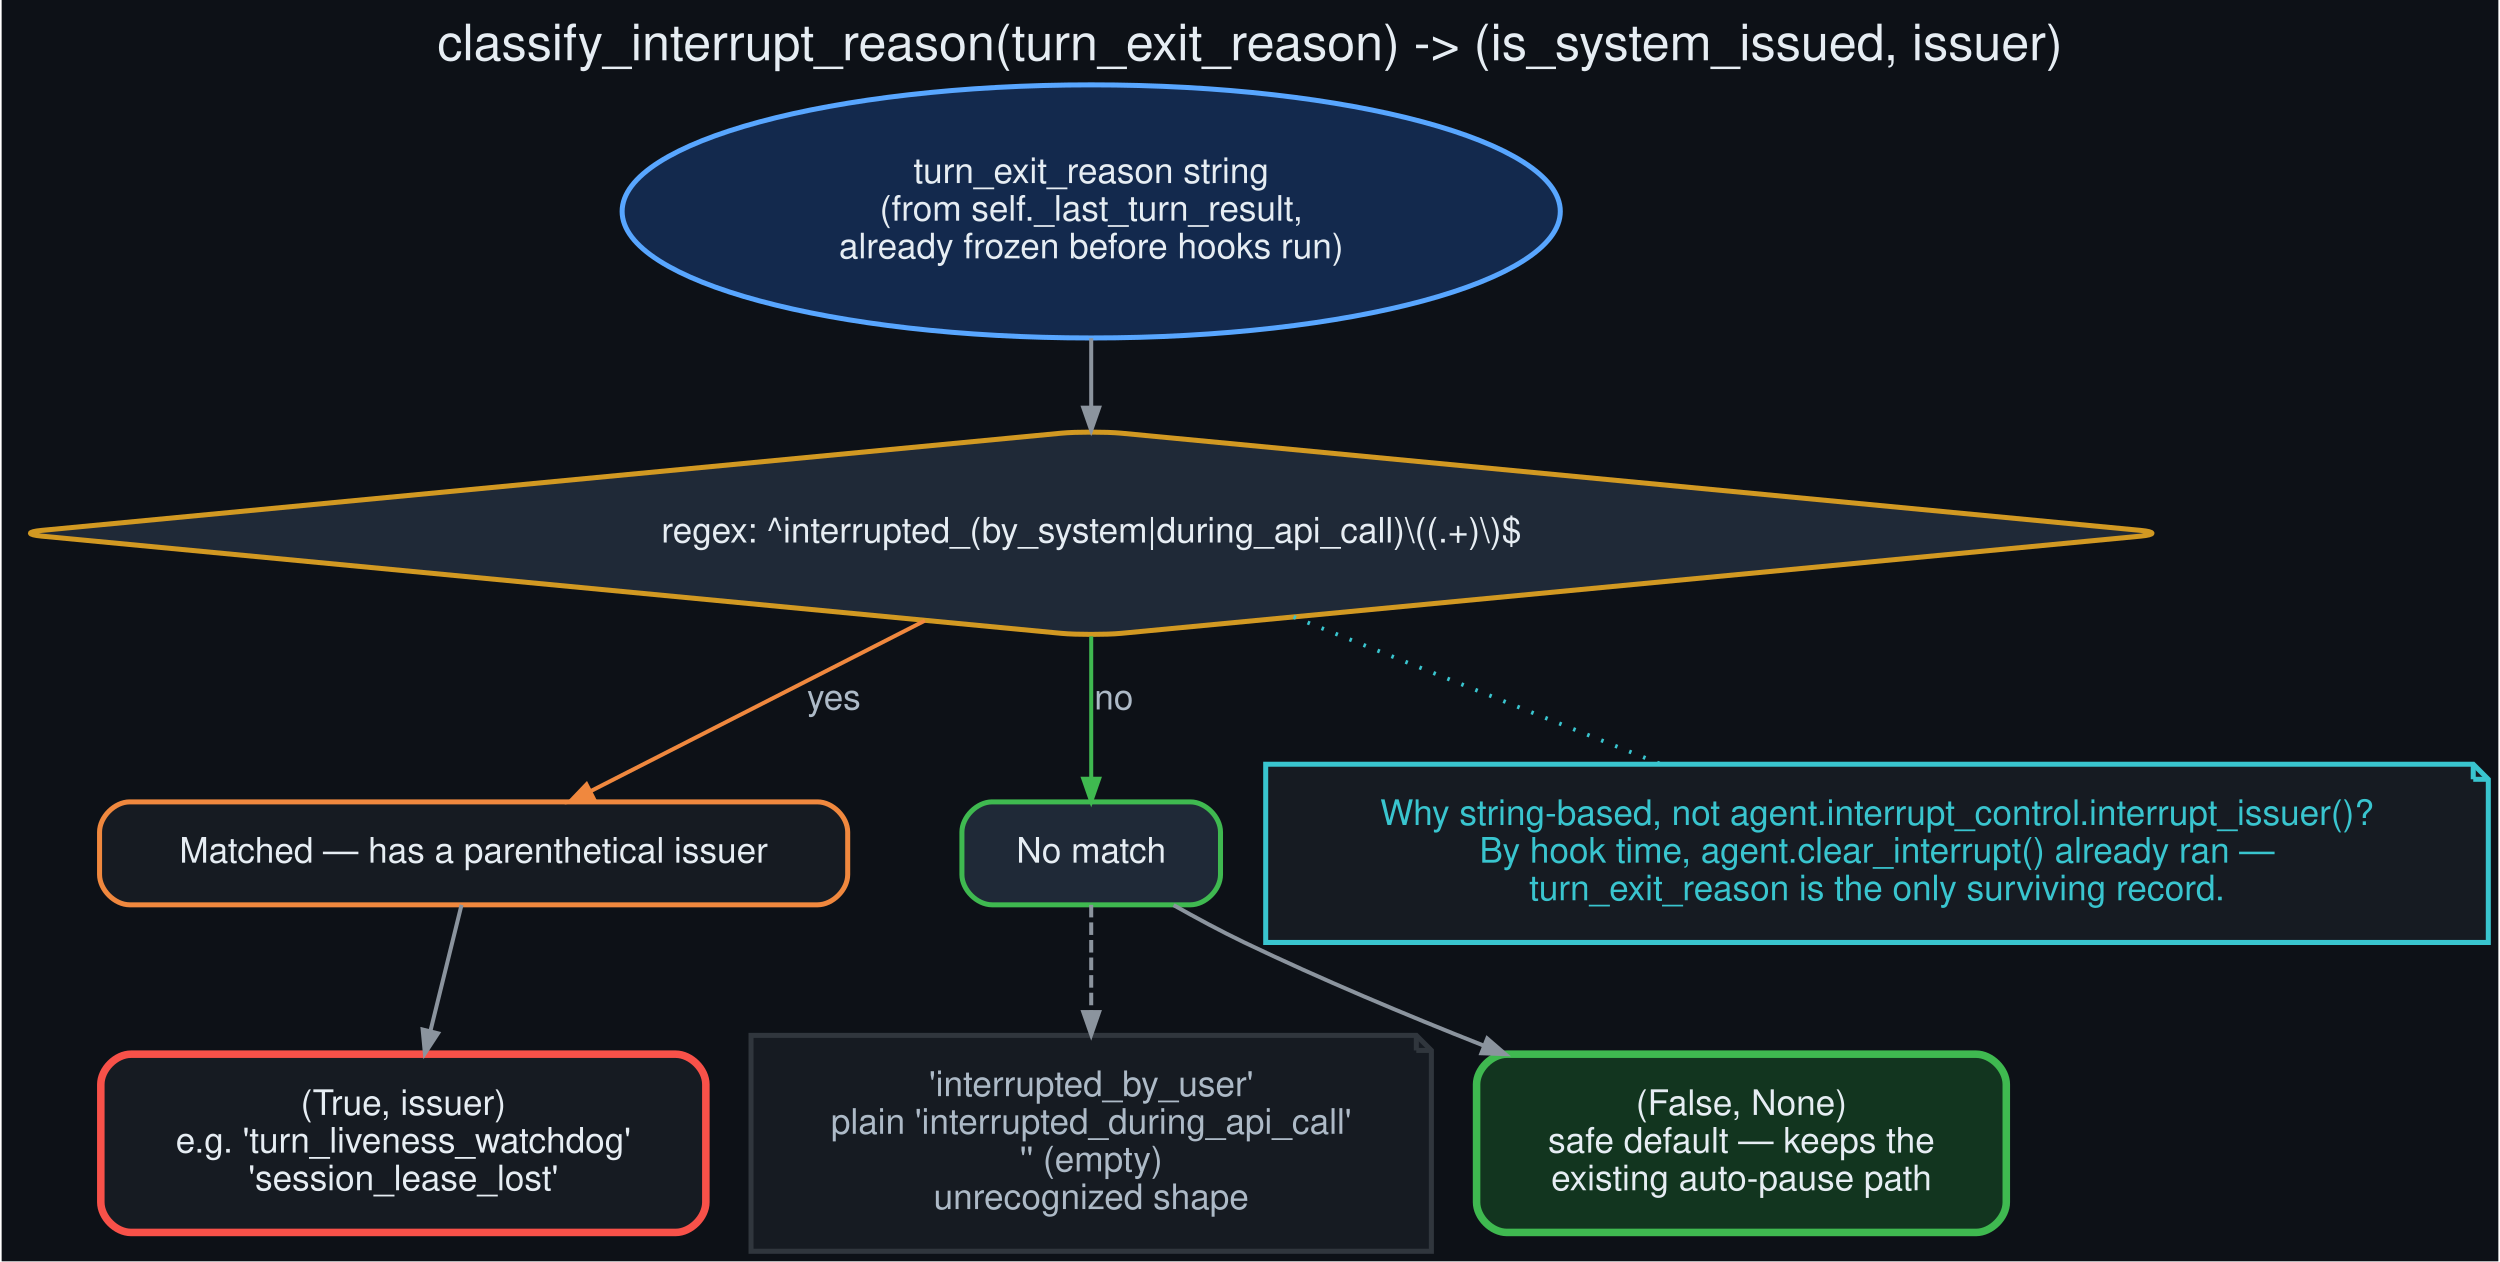
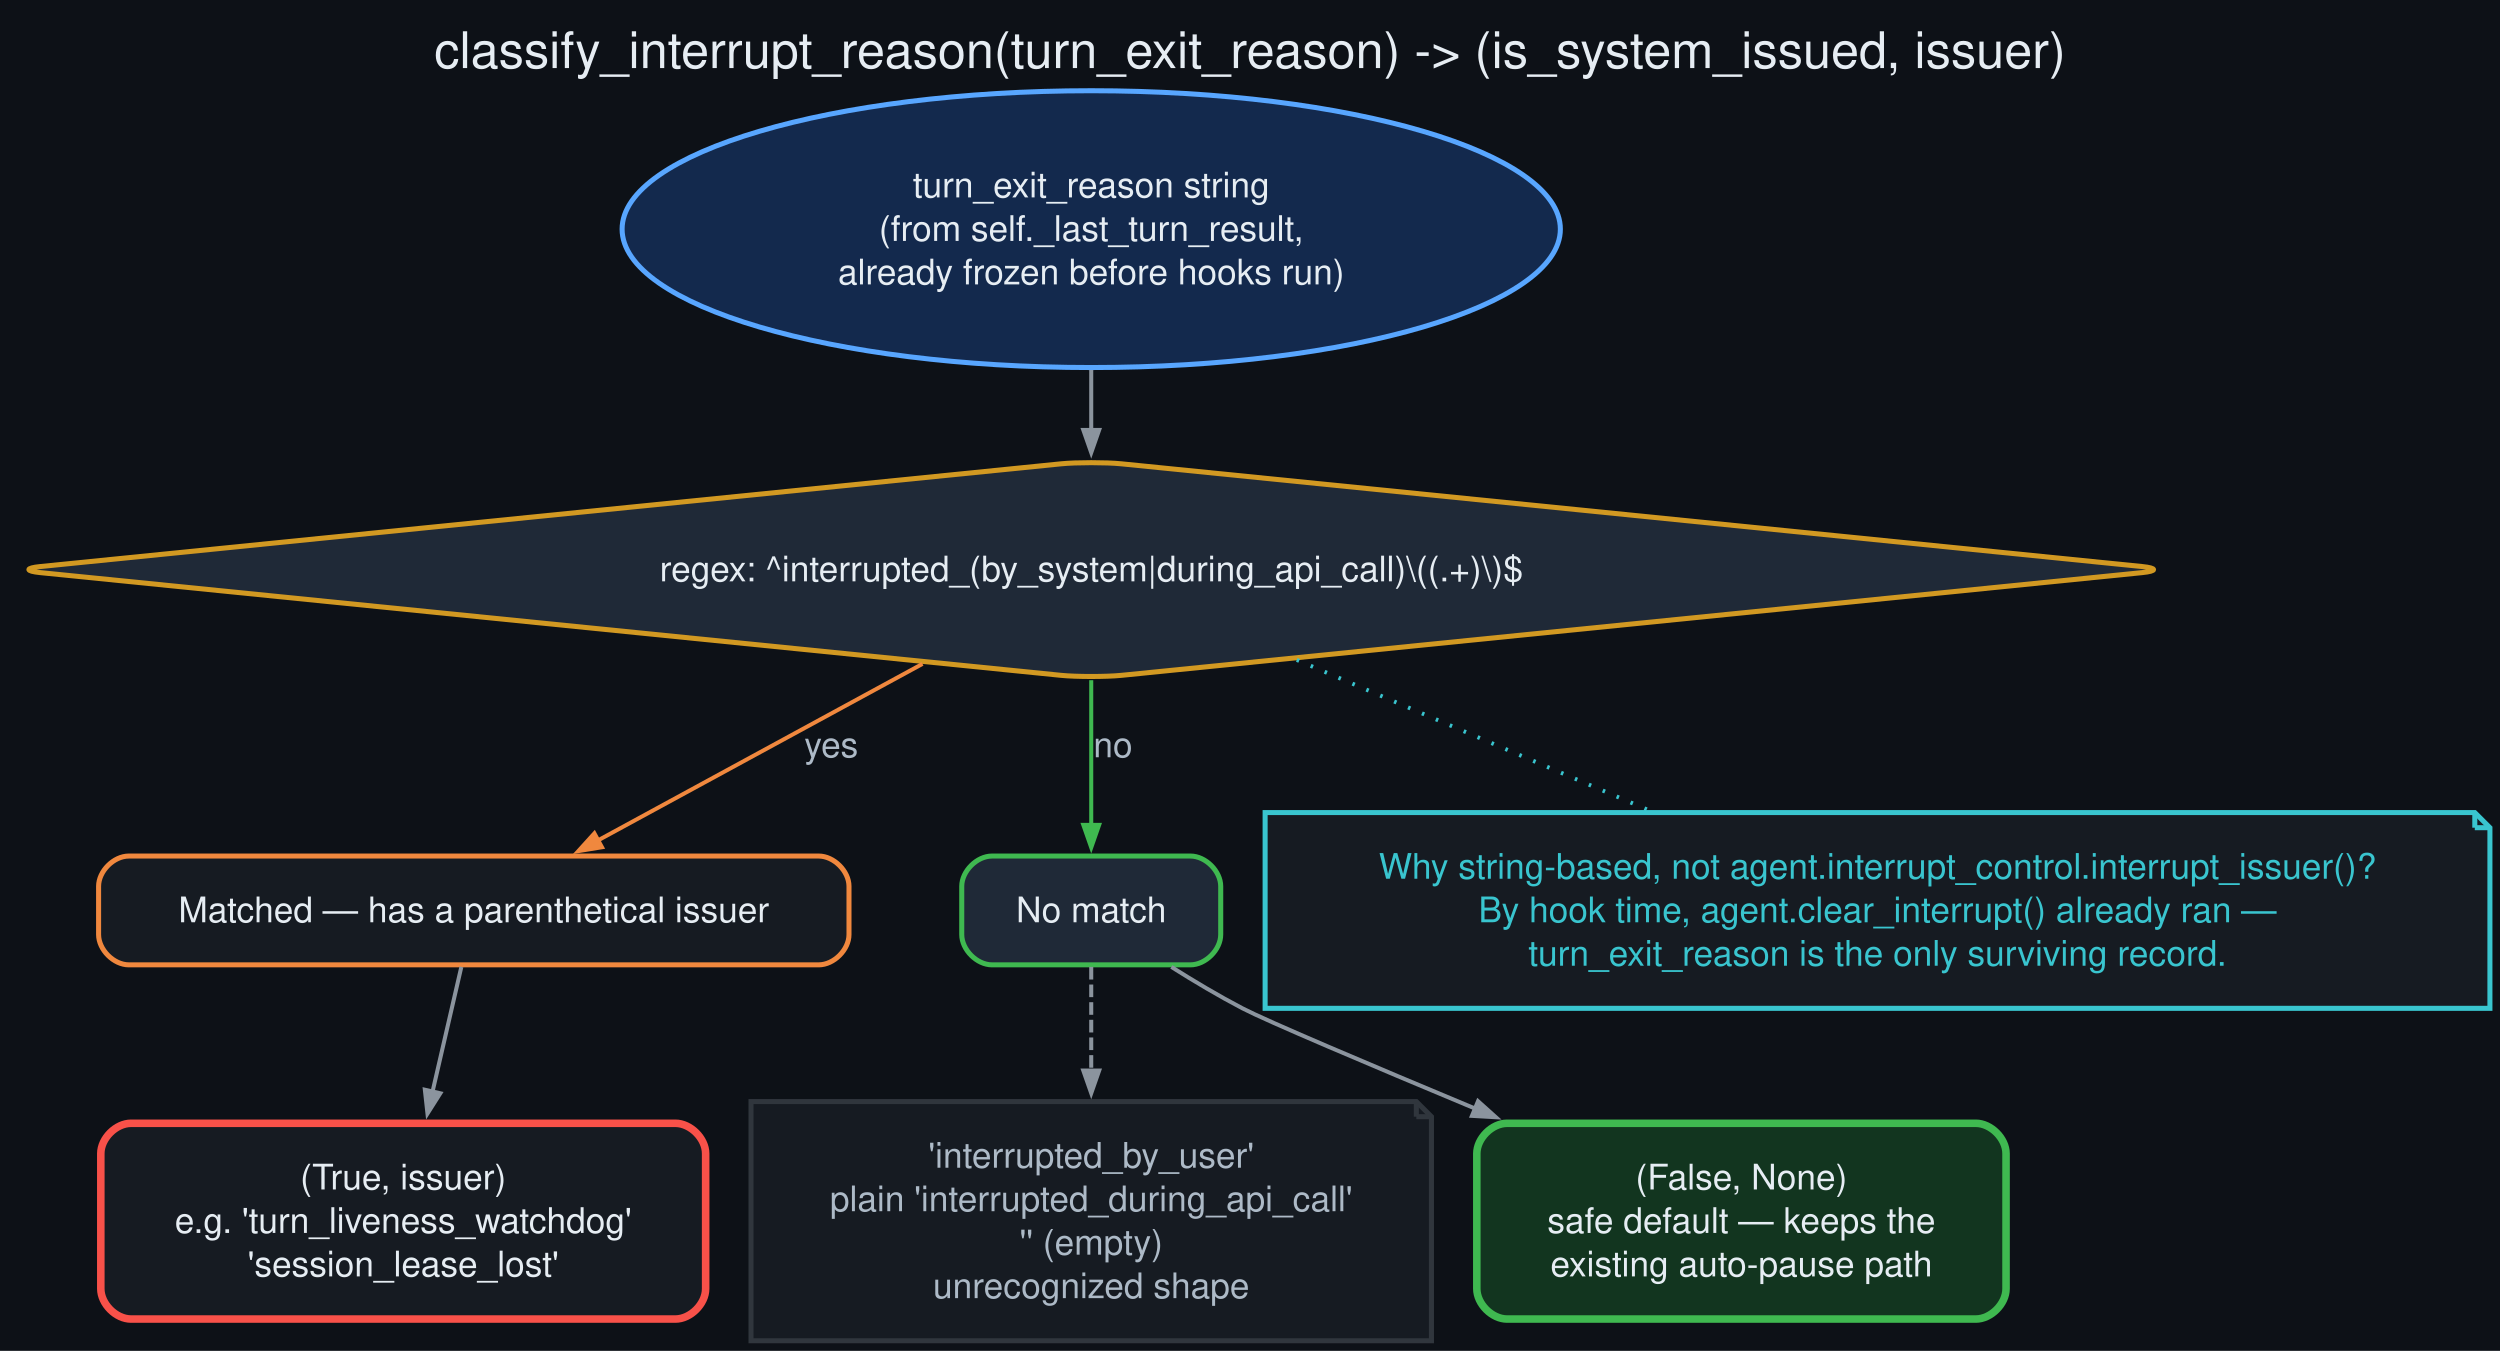
- <svg xmlns="http://www.w3.org/2000/svg" width="995pt" height="502pt" viewBox="0.00 0.00 994.50 502.41">
-   <g id="graph0" class="graph" transform="scale(1 1) rotate(0) translate(4 498.41)">
-     <polygon fill="#0d1117" stroke="transparent" points="-4,4 -4,-498.41 990.5,-498.41 990.5,4 -4,4" />
-     <text text-anchor="middle" x="493.25" y="-474.41" font-family="Helvetica,sans-Serif" font-size="20.00" fill="#e6edf3">classify_interrupt_reason(turn_exit_reason) -&gt; (is_system_issued, issuer)</text>
+ <svg xmlns="http://www.w3.org/2000/svg" width="992pt" height="536pt" viewBox="0.00 0.00 992.00 536.00">
+   <g id="graph0" class="graph" transform="scale(1 1) rotate(0) translate(4 532.02)">
+     <polygon fill="#0d1117" stroke="none" points="-4,4 -4,-532.02 988,-532.02 988,4 -4,4" />
+     <text xml:space="preserve" text-anchor="middle" x="492" y="-505.02" font-family="Helvetica,sans-Serif" font-size="20.00" fill="#e6edf3">classify_interrupt_reason(turn_exit_reason) -&gt; (is_system_issued, issuer)</text>
    <g id="node1" class="node">
-       <ellipse fill="#13294d" stroke="#58a6ff" stroke-width="2" cx="430" cy="-414.2" rx="186.85" ry="50.41" />
-       <text text-anchor="middle" x="430" y="-425.5" font-family="Helvetica,sans-Serif" font-size="14.00" fill="#e6edf3">turn_exit_reason string</text>
-       <text text-anchor="middle" x="430" y="-410.5" font-family="Helvetica,sans-Serif" font-size="14.00" fill="#e6edf3">(from self._last_turn_result,</text>
-       <text text-anchor="middle" x="430" y="-395.5" font-family="Helvetica,sans-Serif" font-size="14.00" fill="#e6edf3">already frozen before hooks run)</text>
+       <ellipse fill="#13294d" stroke="#58a6ff" stroke-width="2" cx="429" cy="-441.1" rx="186.15" ry="54.92" />
+       <text xml:space="preserve" text-anchor="middle" x="429" y="-453.68" font-family="Helvetica,sans-Serif" font-size="14.00" fill="#e6edf3">turn_exit_reason string</text>
+       <text xml:space="preserve" text-anchor="middle" x="429" y="-436.43" font-family="Helvetica,sans-Serif" font-size="14.00" fill="#e6edf3">(from self._last_turn_result,</text>
+       <text xml:space="preserve" text-anchor="middle" x="429" y="-419.18" font-family="Helvetica,sans-Serif" font-size="14.00" fill="#e6edf3">already frozen before hooks run)</text>
    </g>
    <g id="node2" class="node">
-       <path fill="#1f2937" stroke="#d29922" stroke-width="2" d="M418.05,-325.86C418.05,-325.86 11.95,-287.14 11.95,-287.14 5.97,-286.57 5.97,-285.43 11.95,-284.86 11.95,-284.86 418.05,-246.14 418.05,-246.14 424.03,-245.57 435.97,-245.57 441.95,-246.14 441.95,-246.14 848.05,-284.86 848.05,-284.86 854.03,-285.43 854.03,-286.57 848.05,-287.14 848.05,-287.14 441.95,-325.86 441.95,-325.86 435.97,-326.43 424.03,-326.43 418.05,-325.86" />
-       <text text-anchor="middle" x="430" y="-282.3" font-family="Helvetica,sans-Serif" font-size="14.00" fill="#e6edf3">regex: ^interrupted_(by_system|during_api_call)\((.+)\)$</text>
+       <path fill="#1f2937" stroke="#d29922" stroke-width="2" d="M417.06,-347.98C417.06,-347.98 11.94,-307.21 11.94,-307.21 5.97,-306.61 5.97,-305.41 11.94,-304.81 11.94,-304.81 417.06,-264.04 417.06,-264.04 423.03,-263.44 434.97,-263.44 440.94,-264.04 440.94,-264.04 846.06,-304.81 846.06,-304.81 852.03,-305.41 852.03,-306.61 846.06,-307.21 846.06,-307.21 440.94,-347.98 440.94,-347.98 434.97,-348.58 423.03,-348.58 417.06,-347.98" />
+       <text xml:space="preserve" text-anchor="middle" x="429" y="-301.34" font-family="Helvetica,sans-Serif" font-size="14.00" fill="#e6edf3">regex: ^interrupted_(by_system|during_api_call)\((.+)\)$</text>
    </g>
    <g id="edge1" class="edge">
-       <path fill="none" stroke="#8b949e" stroke-width="1.6" d="M430,-363.69C430,-354.67 430,-345.26 430,-336.24" />
-       <polygon fill="#8b949e" stroke="#8b949e" stroke-width="1.6" points="433.15,-336.03 430,-327.03 426.85,-336.03 433.15,-336.03" />
+       <path fill="none" stroke="#8b949e" stroke-width="1.6" d="M429,-385.2C429,-377.31 429,-369.19 429,-361.32" />
+       <polygon fill="#8b949e" stroke="#8b949e" stroke-width="1.6" points="432.15,-361.42 429,-352.42 425.85,-361.42 432.15,-361.42" />
    </g>
    <g id="node3" class="node">
-       <path fill="#161b22" stroke="#f0883e" stroke-width="2" d="M321,-179C321,-179 47,-179 47,-179 41,-179 35,-173 35,-167 35,-167 35,-150 35,-150 35,-144 41,-138 47,-138 47,-138 321,-138 321,-138 327,-138 333,-144 333,-150 333,-150 333,-167 333,-167 333,-173 327,-179 321,-179" />
-       <text text-anchor="middle" x="184" y="-154.8" font-family="Helvetica,sans-Serif" font-size="14.00" fill="#e6edf3">Matched — has a parenthetical issuer</text>
+       <path fill="#161b22" stroke="#f0883e" stroke-width="2" d="M320.88,-192.34C320.88,-192.34 47.12,-192.34 47.12,-192.34 41.12,-192.34 35.12,-186.34 35.12,-180.34 35.12,-180.34 35.12,-161.17 35.12,-161.17 35.12,-155.17 41.12,-149.17 47.12,-149.17 47.12,-149.17 320.88,-149.17 320.88,-149.17 326.88,-149.17 332.88,-155.17 332.88,-161.17 332.88,-161.17 332.88,-180.34 332.88,-180.34 332.88,-186.34 326.88,-192.34 320.88,-192.34" />
+       <text xml:space="preserve" text-anchor="middle" x="184" y="-166.08" font-family="Helvetica,sans-Serif" font-size="14.00" fill="#e6edf3">Matched — has a parenthetical issuer</text>
    </g>
    <g id="edge2" class="edge">
-       <path fill="none" stroke="#f0883e" stroke-width="1.6" d="M363.75,-251.2C321.68,-229.74 268.26,-202.49 230.63,-183.29" />
-       <polygon fill="#f0883e" stroke="#f0883e" stroke-width="1.6" points="231.82,-180.36 222.37,-179.08 228.96,-185.97 231.82,-180.36" />
-       <text text-anchor="middle" x="327.5" y="-215.8" font-family="Helvetica,sans-Serif" font-size="14.00" fill="#adbac7">yes</text>
+       <path fill="none" stroke="#f0883e" stroke-width="1.6" d="M362.05,-268.6C321.21,-246.39 269.93,-218.49 232.9,-198.35" />
+       <polygon fill="#f0883e" stroke="#f0883e" stroke-width="1.6" points="234.87,-195.84 225.46,-194.3 231.86,-201.37 234.87,-195.84" />
+       <text xml:space="preserve" text-anchor="middle" x="325.85" y="-231.54" font-family="Helvetica,sans-Serif" font-size="14.00" fill="#adbac7">yes</text>
    </g>
    <g id="node5" class="node">
-       <path fill="#1f2937" stroke="#3fb950" stroke-width="2" d="M469.5,-179C469.5,-179 390.5,-179 390.5,-179 384.5,-179 378.5,-173 378.5,-167 378.5,-167 378.5,-150 378.5,-150 378.5,-144 384.5,-138 390.5,-138 390.5,-138 469.5,-138 469.5,-138 475.5,-138 481.5,-144 481.5,-150 481.5,-150 481.5,-167 481.5,-167 481.5,-173 475.5,-179 469.5,-179" />
-       <text text-anchor="middle" x="430" y="-154.8" font-family="Helvetica,sans-Serif" font-size="14.00" fill="#e6edf3">No match</text>
+       <path fill="#1f2937" stroke="#3fb950" stroke-width="2" d="M468.38,-192.34C468.38,-192.34 389.62,-192.34 389.62,-192.34 383.62,-192.34 377.62,-186.34 377.62,-180.34 377.62,-180.34 377.62,-161.17 377.62,-161.17 377.62,-155.17 383.62,-149.17 389.62,-149.17 389.62,-149.17 468.38,-149.17 468.38,-149.17 474.38,-149.17 480.38,-155.17 480.38,-161.17 480.38,-161.17 480.38,-180.34 480.38,-180.34 480.38,-186.34 474.38,-192.34 468.38,-192.34" />
+       <text xml:space="preserve" text-anchor="middle" x="429" y="-166.08" font-family="Helvetica,sans-Serif" font-size="14.00" fill="#e6edf3">No match</text>
    </g>
    <g id="edge4" class="edge">
-       <path fill="none" stroke="#3fb950" stroke-width="1.6" d="M430,-244.95C430,-226.6 430,-205.25 430,-188.49" />
-       <polygon fill="#3fb950" stroke="#3fb950" stroke-width="1.6" points="433.15,-188.21 430,-179.21 426.85,-188.21 433.15,-188.21" />
-       <text text-anchor="middle" x="439" y="-215.8" font-family="Helvetica,sans-Serif" font-size="14.00" fill="#adbac7">no</text>
+       <path fill="none" stroke="#3fb950" stroke-width="1.6" d="M429,-262.11C429,-243.44 429,-221.92 429,-204.56" />
+       <polygon fill="#3fb950" stroke="#3fb950" stroke-width="1.6" points="432.15,-204.71 429,-195.71 425.85,-204.71 432.15,-204.71" />
+       <text xml:space="preserve" text-anchor="middle" x="437.62" y="-231.54" font-family="Helvetica,sans-Serif" font-size="14.00" fill="#adbac7">no</text>
    </g>
    <g id="node8" class="node">
-       <polygon fill="#161b22" stroke="#39c5cf" stroke-width="2" points="980.5,-194 499.5,-194 499.5,-123 986.5,-123 986.5,-188 980.5,-194" />
-       <polyline fill="none" stroke="#39c5cf" stroke-width="2" points="980.5,-194 980.5,-188 " />
-       <polyline fill="none" stroke="#39c5cf" stroke-width="2" points="986.5,-188 980.5,-188 " />
-       <text text-anchor="middle" x="743" y="-169.8" font-family="Helvetica,sans-Serif" font-size="14.00" fill="#39c5cf">Why string-based, not agent.interrupt_control.interrupt_issuer()?</text>
-       <text text-anchor="middle" x="743" y="-154.8" font-family="Helvetica,sans-Serif" font-size="14.00" fill="#39c5cf">By hook time, agent.clear_interrupt() already ran —</text>
-       <text text-anchor="middle" x="743" y="-139.8" font-family="Helvetica,sans-Serif" font-size="14.00" fill="#39c5cf">turn_exit_reason is the only surviving record.</text>
+       <polygon fill="#161b22" stroke="#39c5cf" stroke-width="2" points="978,-209.59 498,-209.59 498,-131.92 984,-131.92 984,-203.59 978,-209.59" />
+       <polyline fill="none" stroke="#39c5cf" stroke-width="2" points="978,-209.59 978,-203.59" />
+       <polyline fill="none" stroke="#39c5cf" stroke-width="2" points="984,-203.59 978,-203.59" />
+       <text xml:space="preserve" text-anchor="middle" x="741" y="-183.33" font-family="Helvetica,sans-Serif" font-size="14.00" fill="#39c5cf">Why string-based, not agent.interrupt_control.interrupt_issuer()?</text>
+       <text xml:space="preserve" text-anchor="middle" x="741" y="-166.08" font-family="Helvetica,sans-Serif" font-size="14.00" fill="#39c5cf">By hook time, agent.clear_interrupt() already ran —</text>
+       <text xml:space="preserve" text-anchor="middle" x="741" y="-148.83" font-family="Helvetica,sans-Serif" font-size="14.00" fill="#39c5cf">turn_exit_reason is the only surviving record.</text>
    </g>
    <g id="edge7" class="edge">
-       <path fill="none" stroke="#39c5cf" stroke-width="1.6" stroke-dasharray="1,5" d="M510.61,-252.68C555.44,-234.71 611.23,-212.33 656.91,-194.02" />
+       <path fill="none" stroke="#39c5cf" stroke-width="1.6" stroke-dasharray="1,5" d="M510.57,-270.17C553.45,-251.86 606.13,-229.36 650.29,-210.5" />
    </g>
    <g id="node4" class="node">
-       <path fill="#161b22" stroke="#f85149" stroke-width="3" d="M264.5,-78.5C264.5,-78.5 47.5,-78.5 47.5,-78.5 41.5,-78.5 35.5,-72.5 35.5,-66.5 35.5,-66.5 35.5,-19.5 35.5,-19.5 35.5,-13.5 41.5,-7.5 47.5,-7.5 47.5,-7.5 264.5,-7.5 264.5,-7.5 270.5,-7.5 276.5,-13.5 276.5,-19.5 276.5,-19.5 276.5,-66.5 276.5,-66.5 276.5,-72.5 270.5,-78.5 264.5,-78.5" />
-       <text text-anchor="middle" x="156" y="-54.3" font-family="Helvetica,sans-Serif" font-size="14.00" fill="#e6edf3">(True, issuer)</text>
-       <text text-anchor="middle" x="156" y="-39.3" font-family="Helvetica,sans-Serif" font-size="14.00" fill="#e6edf3">e.g. 'turn_liveness_watchdog'</text>
-       <text text-anchor="middle" x="156" y="-24.3" font-family="Helvetica,sans-Serif" font-size="14.00" fill="#e6edf3">'session_lease_lost'</text>
+       <path fill="#161b22" stroke="#f85149" stroke-width="3" d="M264,-86.3C264,-86.3 48,-86.3 48,-86.3 42,-86.3 36,-80.3 36,-74.3 36,-74.3 36,-20.62 36,-20.62 36,-14.62 42,-8.62 48,-8.62 48,-8.62 264,-8.62 264,-8.62 270,-8.62 276,-14.62 276,-20.62 276,-20.62 276,-74.3 276,-74.3 276,-80.3 270,-86.3 264,-86.3" />
+       <text xml:space="preserve" text-anchor="middle" x="156" y="-60.04" font-family="Helvetica,sans-Serif" font-size="14.00" fill="#e6edf3">(True, issuer)</text>
+       <text xml:space="preserve" text-anchor="middle" x="156" y="-42.79" font-family="Helvetica,sans-Serif" font-size="14.00" fill="#e6edf3">e.g. 'turn_liveness_watchdog'</text>
+       <text xml:space="preserve" text-anchor="middle" x="156" y="-25.54" font-family="Helvetica,sans-Serif" font-size="14.00" fill="#e6edf3">'session_lease_lost'</text>
    </g>
    <g id="edge3" class="edge">
-       <path fill="none" stroke="#8b949e" stroke-width="1.6" d="M179.19,-137.99C175.78,-124.17 171.07,-105.08 166.78,-87.71" />
-       <polygon fill="#8b949e" stroke="#8b949e" stroke-width="1.6" points="169.81,-86.81 164.59,-78.83 163.69,-88.32 169.81,-86.81" />
+       <path fill="none" stroke="#8b949e" stroke-width="1.6" d="M179.06,-148.35C175.86,-134.49 171.56,-115.85 167.53,-98.42" />
+       <polygon fill="#8b949e" stroke="#8b949e" stroke-width="1.6" points="170.72,-98.2 165.62,-90.14 164.58,-99.62 170.72,-98.2" />
    </g>
    <g id="node6" class="node">
-       <polygon fill="#161b22" stroke="#30363d" stroke-width="2" points="559.5,-86 294.5,-86 294.5,0 565.5,0 565.5,-80 559.5,-86" />
-       <polyline fill="none" stroke="#30363d" stroke-width="2" points="559.5,-86 559.5,-80 " />
-       <polyline fill="none" stroke="#30363d" stroke-width="2" points="565.5,-80 559.5,-80 " />
-       <text text-anchor="middle" x="430" y="-61.8" font-family="Helvetica,sans-Serif" font-size="14.00" fill="#adbac7">'interrupted_by_user'</text>
-       <text text-anchor="middle" x="430" y="-46.8" font-family="Helvetica,sans-Serif" font-size="14.00" fill="#adbac7">plain 'interrupted_during_api_call'</text>
-       <text text-anchor="middle" x="430" y="-31.8" font-family="Helvetica,sans-Serif" font-size="14.00" fill="#adbac7">'' (empty)</text>
-       <text text-anchor="middle" x="430" y="-16.8" font-family="Helvetica,sans-Serif" font-size="14.00" fill="#adbac7">unrecognized shape</text>
+       <polygon fill="#161b22" stroke="#30363d" stroke-width="2" points="558,-94.92 294,-94.92 294,0 564,0 564,-88.92 558,-94.92" />
+       <polyline fill="none" stroke="#30363d" stroke-width="2" points="558,-94.92 558,-88.92" />
+       <polyline fill="none" stroke="#30363d" stroke-width="2" points="564,-88.92 558,-88.92" />
+       <text xml:space="preserve" text-anchor="middle" x="429" y="-68.66" font-family="Helvetica,sans-Serif" font-size="14.00" fill="#adbac7">'interrupted_by_user'</text>
+       <text xml:space="preserve" text-anchor="middle" x="429" y="-51.41" font-family="Helvetica,sans-Serif" font-size="14.00" fill="#adbac7">plain 'interrupted_during_api_call'</text>
+       <text xml:space="preserve" text-anchor="middle" x="429" y="-34.16" font-family="Helvetica,sans-Serif" font-size="14.00" fill="#adbac7">'' (empty)</text>
+       <text xml:space="preserve" text-anchor="middle" x="429" y="-16.91" font-family="Helvetica,sans-Serif" font-size="14.00" fill="#adbac7">unrecognized shape</text>
    </g>
    <g id="edge5" class="edge">
-       <path fill="none" stroke="#8b949e" stroke-width="1.6" stroke-dasharray="5,2" d="M430,-137.99C430,-126.23 430,-110.66 430,-95.57" />
-       <polygon fill="#8b949e" stroke="#8b949e" stroke-width="1.6" points="433.15,-95.28 430,-86.28 426.85,-95.28 433.15,-95.28" />
+       <path fill="none" stroke="#8b949e" stroke-width="1.6" stroke-dasharray="5,2" d="M429,-148.35C429,-136.75 429,-121.8 429,-107.01" />
+       <polygon fill="#8b949e" stroke="#8b949e" stroke-width="1.6" points="432.15,-107.22 429,-98.22 425.85,-107.22 432.15,-107.22" />
    </g>
    <g id="node7" class="node">
-       <path fill="#12351f" stroke="#3fb950" stroke-width="3" d="M782.5,-78.5C782.5,-78.5 595.5,-78.5 595.5,-78.5 589.5,-78.5 583.5,-72.5 583.5,-66.5 583.5,-66.5 583.5,-19.5 583.5,-19.5 583.5,-13.5 589.5,-7.5 595.5,-7.5 595.5,-7.5 782.5,-7.5 782.5,-7.5 788.5,-7.5 794.5,-13.5 794.5,-19.5 794.5,-19.5 794.5,-66.5 794.5,-66.5 794.5,-72.5 788.5,-78.5 782.5,-78.5" />
-       <text text-anchor="middle" x="689" y="-54.3" font-family="Helvetica,sans-Serif" font-size="14.00" fill="#e6edf3">(False, None)</text>
-       <text text-anchor="middle" x="689" y="-39.3" font-family="Helvetica,sans-Serif" font-size="14.00" fill="#e6edf3">safe default — keeps the</text>
-       <text text-anchor="middle" x="689" y="-24.3" font-family="Helvetica,sans-Serif" font-size="14.00" fill="#e6edf3">existing auto-pause path</text>
+       <path fill="#12351f" stroke="#3fb950" stroke-width="3" d="M780,-86.3C780,-86.3 594,-86.3 594,-86.3 588,-86.3 582,-80.3 582,-74.3 582,-74.3 582,-20.62 582,-20.62 582,-14.62 588,-8.62 594,-8.62 594,-8.62 780,-8.62 780,-8.62 786,-8.62 792,-14.62 792,-20.62 792,-20.62 792,-74.3 792,-74.3 792,-80.3 786,-86.3 780,-86.3" />
+       <text xml:space="preserve" text-anchor="middle" x="687" y="-60.04" font-family="Helvetica,sans-Serif" font-size="14.00" fill="#e6edf3">(False, None)</text>
+       <text xml:space="preserve" text-anchor="middle" x="687" y="-42.79" font-family="Helvetica,sans-Serif" font-size="14.00" fill="#e6edf3">safe default — keeps the</text>
+       <text xml:space="preserve" text-anchor="middle" x="687" y="-25.54" font-family="Helvetica,sans-Serif" font-size="14.00" fill="#e6edf3">existing auto-pause path</text>
    </g>
    <g id="edge6" class="edge">
-       <path fill="none" stroke="#8b949e" stroke-width="1.6" d="M462.81,-137.87C471.82,-132.78 481.68,-127.47 491,-123 521.43,-108.41 555.3,-94.19 586.3,-81.93" />
-       <polygon fill="#8b949e" stroke="#8b949e" stroke-width="1.6" points="587.74,-84.75 594.96,-78.52 585.43,-78.88 587.74,-84.75" />
+       <path fill="none" stroke="#8b949e" stroke-width="1.6" d="M460.81,-148.34C469.76,-142.69 479.61,-136.82 489,-131.92 498.49,-126.97 539.28,-109.68 581.39,-92.11" />
+       <polygon fill="#8b949e" stroke="#8b949e" stroke-width="1.6" points="582.48,-95.07 589.58,-88.7 580.06,-89.25 582.48,-95.07" />
    </g>
  </g>
</svg>
